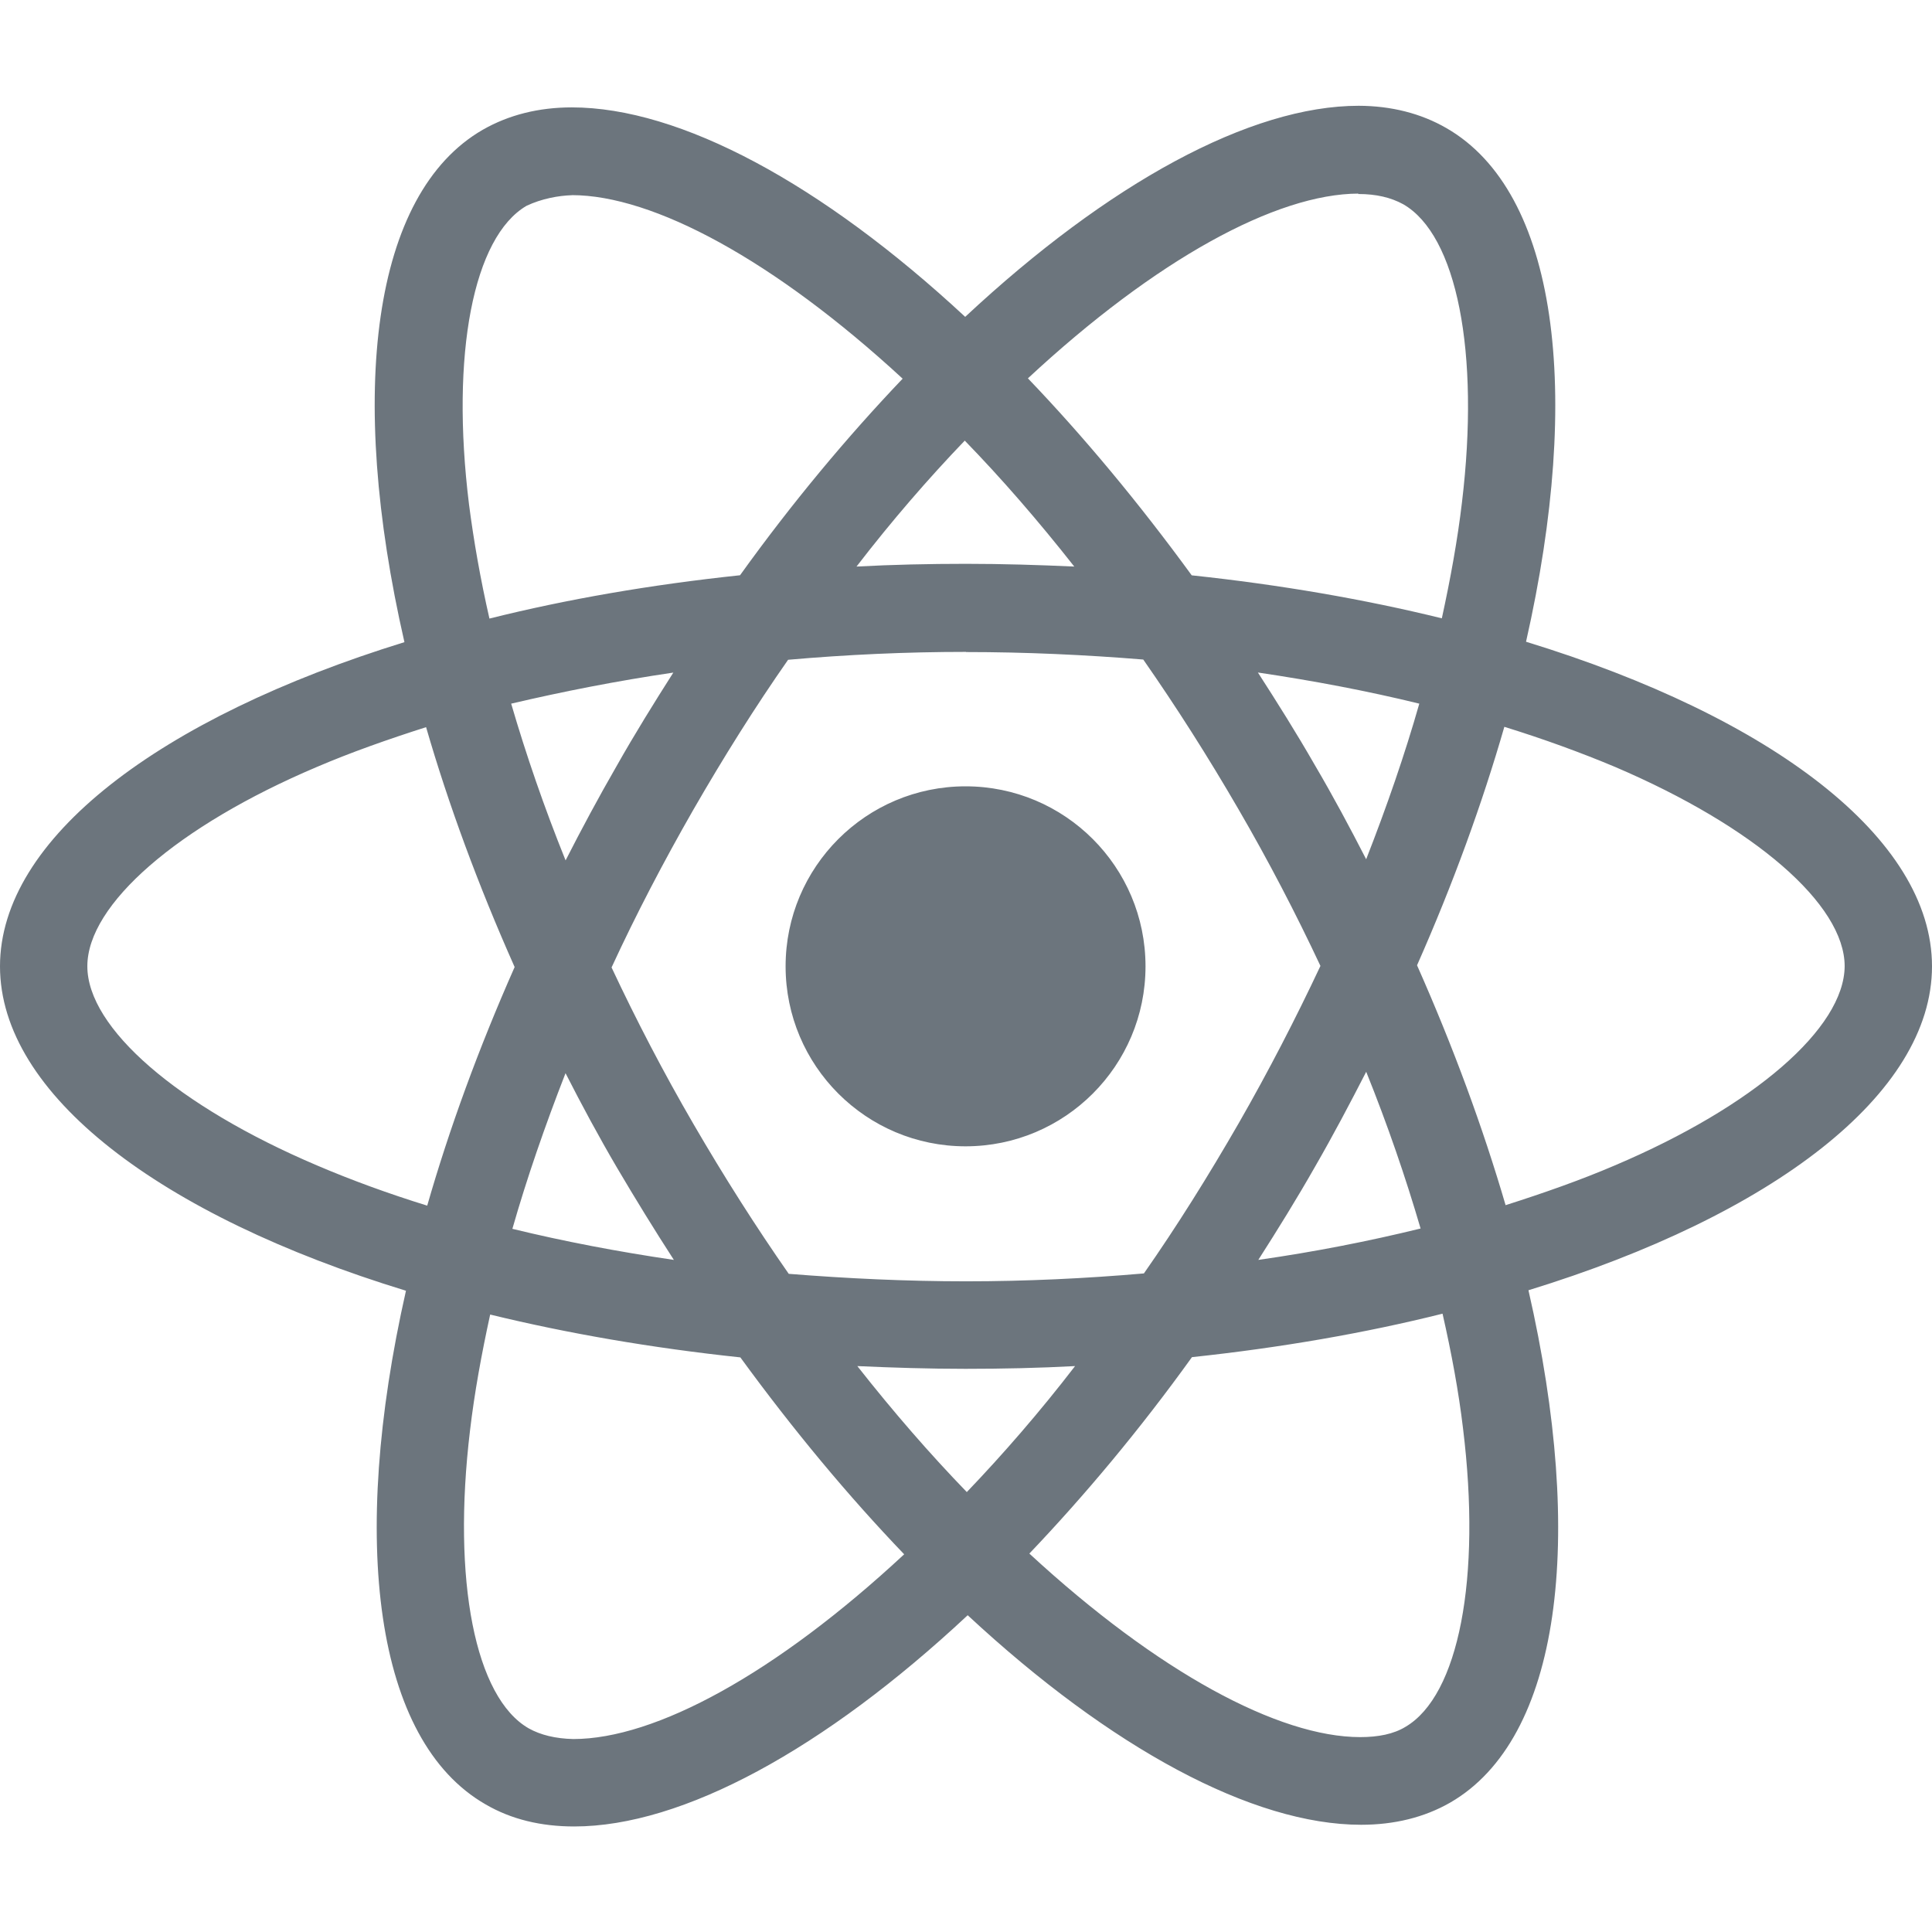
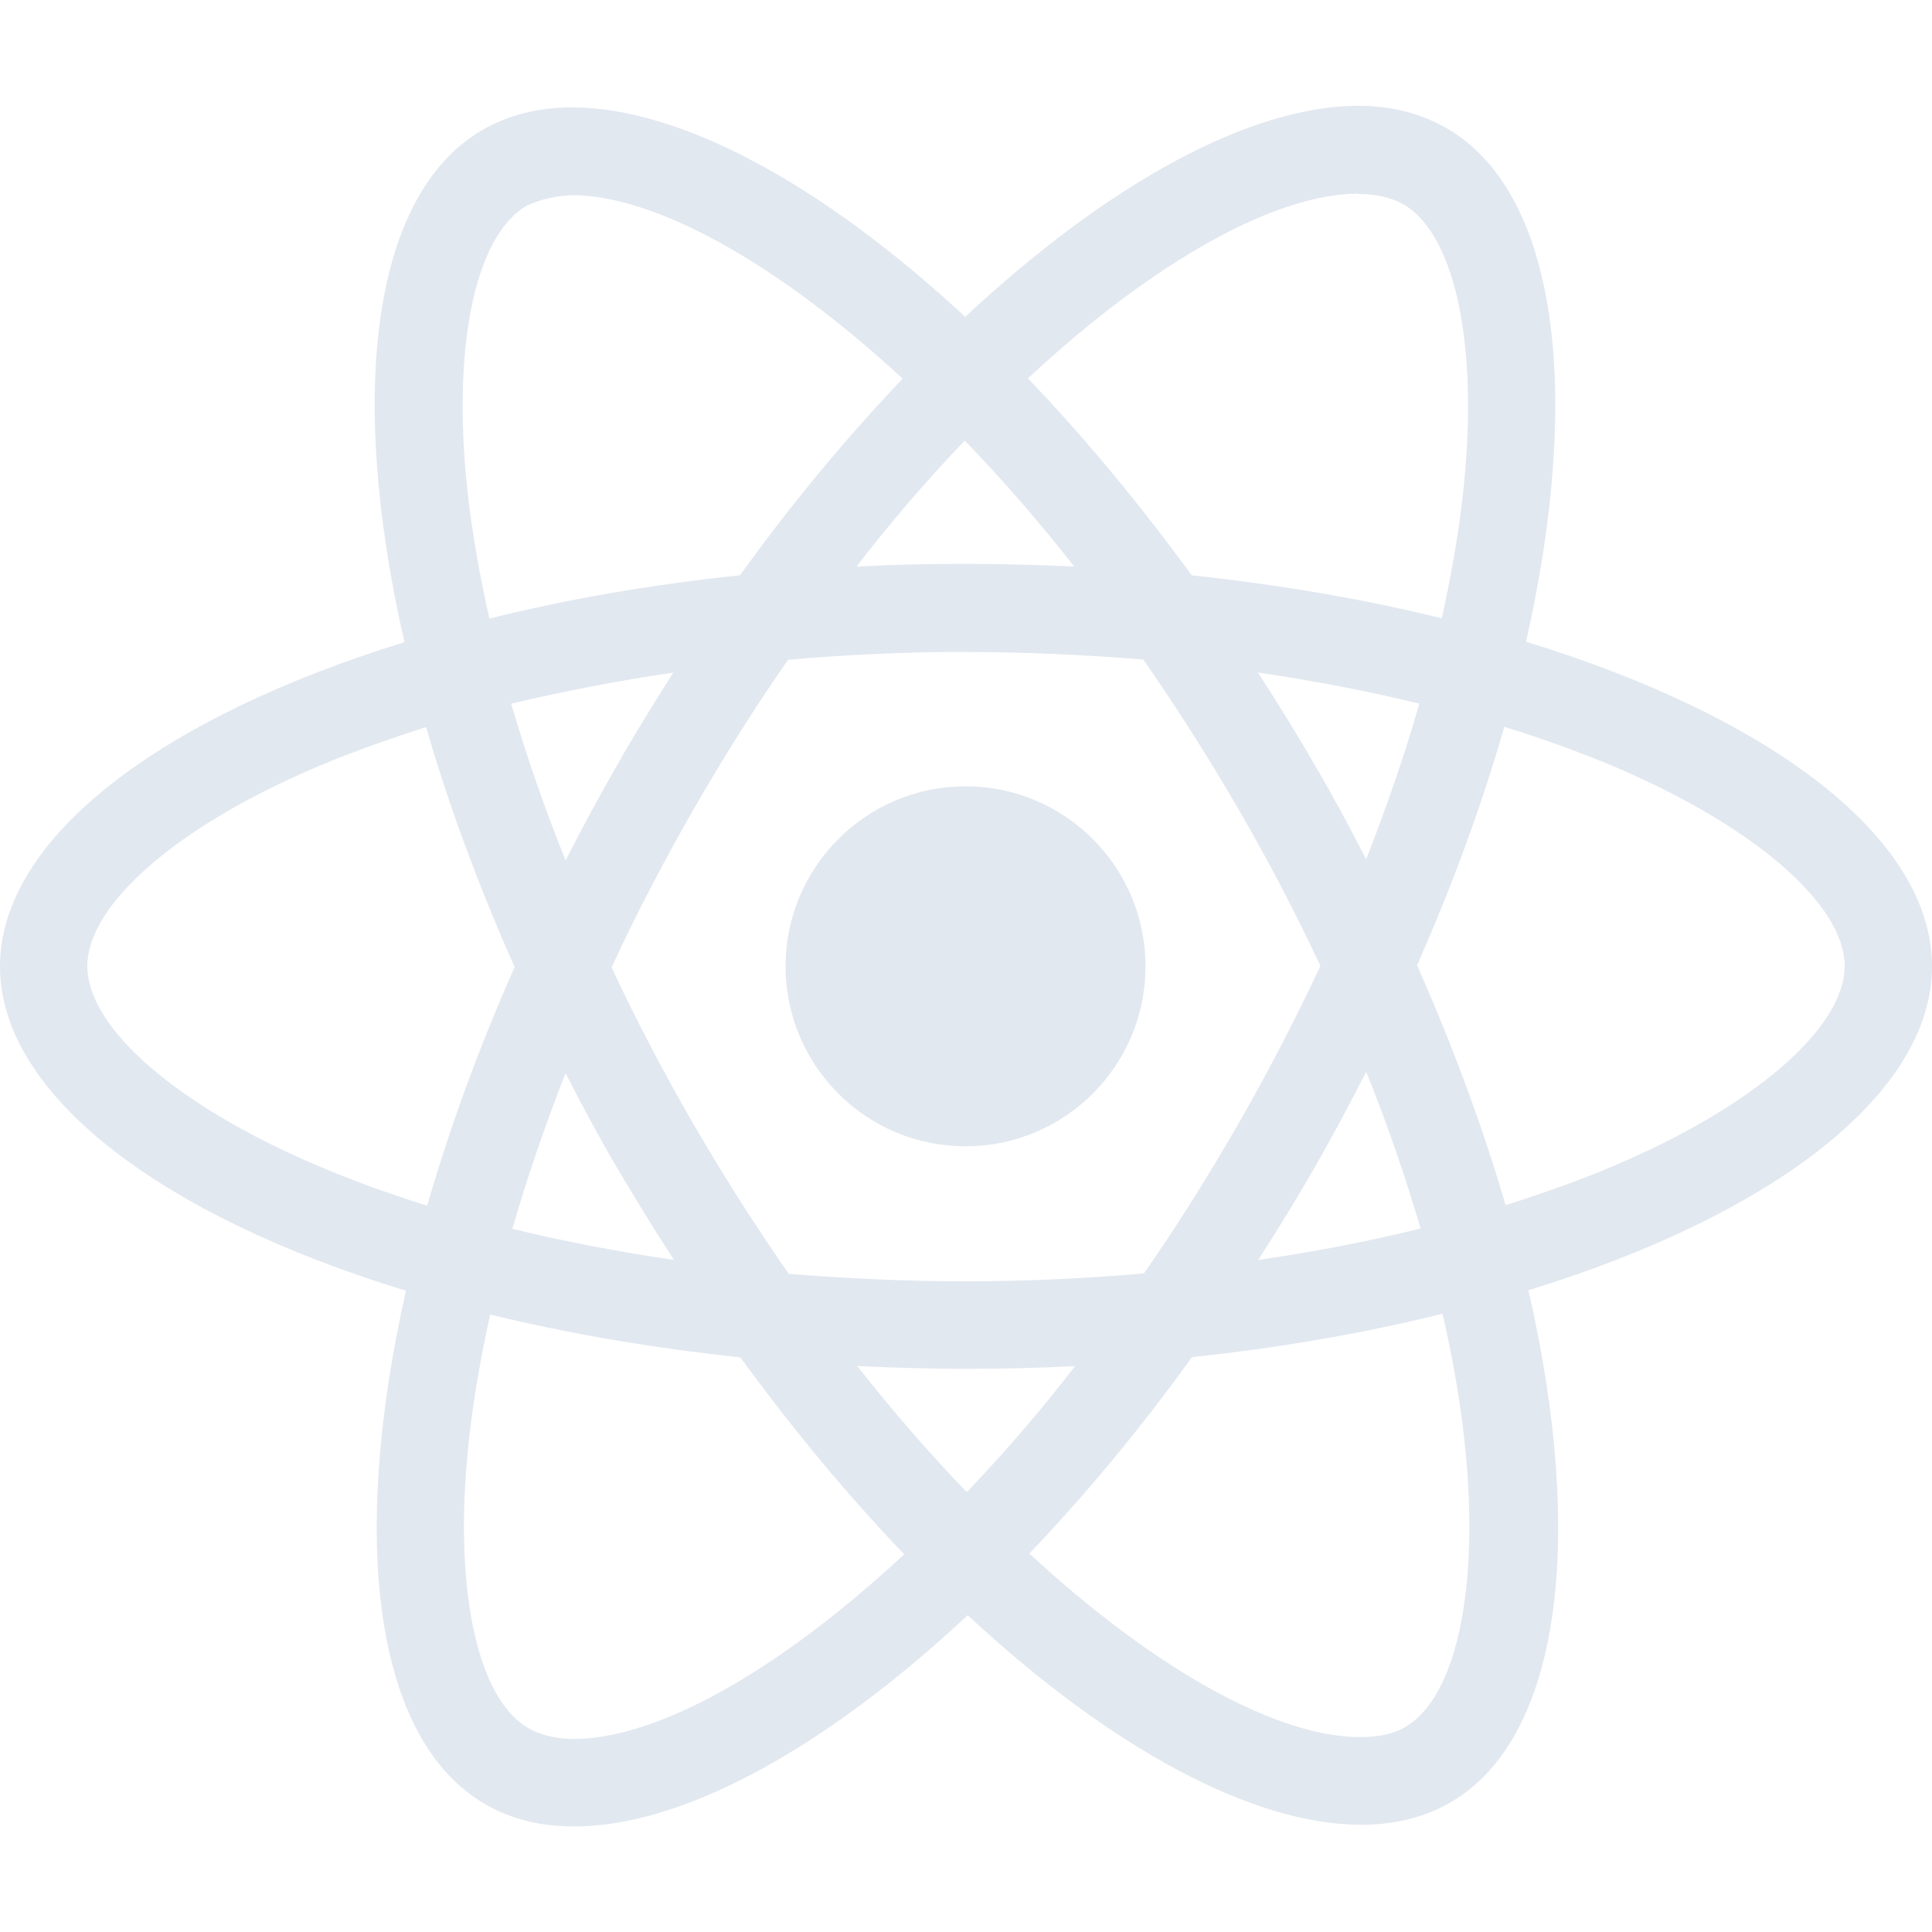
- <svg xmlns="http://www.w3.org/2000/svg" role="img" viewBox="0 0 24 24" fill="#6C757D">
+ <svg xmlns="http://www.w3.org/2000/svg" role="img" viewBox="0 0 24 24" fill="#E2E8F0">
  <path d="M14.23 12.004a2.236 2.236 0 0 1-2.235 2.236 2.236 2.236 0 0 1-2.236-2.236 2.236 2.236 0 0 1 2.235-2.236 2.236 2.236 0 0 1 2.236 2.236zm2.648-10.69c-1.346 0-3.107.96-4.888 2.622-1.78-1.653-3.542-2.602-4.887-2.602-.41 0-.783.093-1.106.278-1.375.793-1.683 3.264-.973 6.365C1.98 8.917 0 10.42 0 12.004c0 1.59 1.99 3.097 5.043 4.03-.704 3.113-.39 5.588.988 6.38.32.187.69.275 1.102.275 1.345 0 3.107-.96 4.888-2.624 1.78 1.654 3.542 2.603 4.887 2.603.41 0 .783-.09 1.106-.275 1.374-.792 1.683-3.263.973-6.365C22.02 15.096 24 13.59 24 12.004c0-1.59-1.99-3.097-5.043-4.032.704-3.11.39-5.587-.988-6.38-.318-.184-.688-.277-1.092-.278zm-.005 1.09v.006c.225 0 .406.044.558.127.666.382.955 1.835.73 3.704-.054.46-.142.945-.25 1.44-.96-.236-2.006-.417-3.107-.534-.66-.905-1.345-1.727-2.035-2.447 1.592-1.48 3.087-2.292 4.105-2.295zm-9.77.02c1.012 0 2.514.808 4.11 2.28-.686.72-1.37 1.537-2.02 2.442-1.107.117-2.154.298-3.113.538-.112-.49-.195-.964-.254-1.42-.23-1.868.054-3.32.714-3.707.19-.09.4-.127.563-.132zm4.882 3.05c.455.468.91.992 1.36 1.564-.44-.02-.89-.034-1.345-.034-.46 0-.915.01-1.36.034.44-.572.895-1.096 1.345-1.565zM12 8.1c.74 0 1.477.034 2.202.093.406.582.802 1.203 1.183 1.86.372.64.71 1.29 1.018 1.946-.308.655-.646 1.31-1.013 1.95-.38.66-.773 1.288-1.18 1.87-.728.063-1.466.098-2.21.098-.74 0-1.477-.035-2.202-.093-.406-.582-.802-1.204-1.183-1.86-.372-.64-.71-1.29-1.018-1.946.303-.657.646-1.313 1.013-1.954.38-.66.773-1.286 1.18-1.868.728-.064 1.466-.098 2.21-.098zm-3.635.254c-.24.377-.48.763-.704 1.16-.225.39-.435.782-.635 1.174-.265-.656-.49-1.31-.676-1.947.64-.15 1.315-.283 2.015-.386zm7.26 0c.695.103 1.365.23 2.006.387-.18.632-.405 1.282-.66 1.933-.2-.39-.41-.783-.64-1.174-.225-.392-.465-.774-.705-1.146zm3.063.675c.484.15.944.317 1.375.498 1.732.74 2.852 1.708 2.852 2.476-.005.768-1.125 1.74-2.857 2.475-.42.18-.88.342-1.355.493-.28-.958-.646-1.956-1.1-2.98.45-1.017.81-2.01 1.085-2.964zm-13.395.004c.278.96.645 1.957 1.1 2.98-.45 1.017-.812 2.01-1.086 2.964-.484-.15-.944-.318-1.37-.5-1.732-.737-2.852-1.706-2.852-2.474 0-.768 1.12-1.742 2.852-2.476.42-.18.88-.342 1.356-.494zm11.678 4.28c.265.657.49 1.312.676 1.948-.64.157-1.316.29-2.016.39.24-.375.48-.762.705-1.158.225-.39.435-.788.636-1.18zm-9.945.02c.2.392.41.783.64 1.175.23.39.465.772.705 1.143-.695-.102-1.365-.23-2.006-.386.18-.63.406-1.282.66-1.933zM17.92 16.32c.112.493.2.968.254 1.423.23 1.868-.054 3.32-.714 3.708-.147.09-.338.128-.563.128-1.012 0-2.514-.807-4.11-2.28.686-.72 1.37-1.536 2.02-2.44 1.107-.118 2.154-.3 3.113-.54zm-11.83.01c.96.234 2.006.415 3.107.532.66.905 1.345 1.727 2.035 2.446-1.595 1.483-3.092 2.295-4.11 2.295-.22-.005-.406-.05-.553-.132-.666-.38-.955-1.834-.73-3.703.054-.46.142-.944.25-1.438zm4.56.64c.44.02.89.034 1.345.034.46 0 .915-.01 1.36-.034-.44.572-.895 1.095-1.345 1.565-.455-.47-.91-.993-1.36-1.565z" />
</svg>
